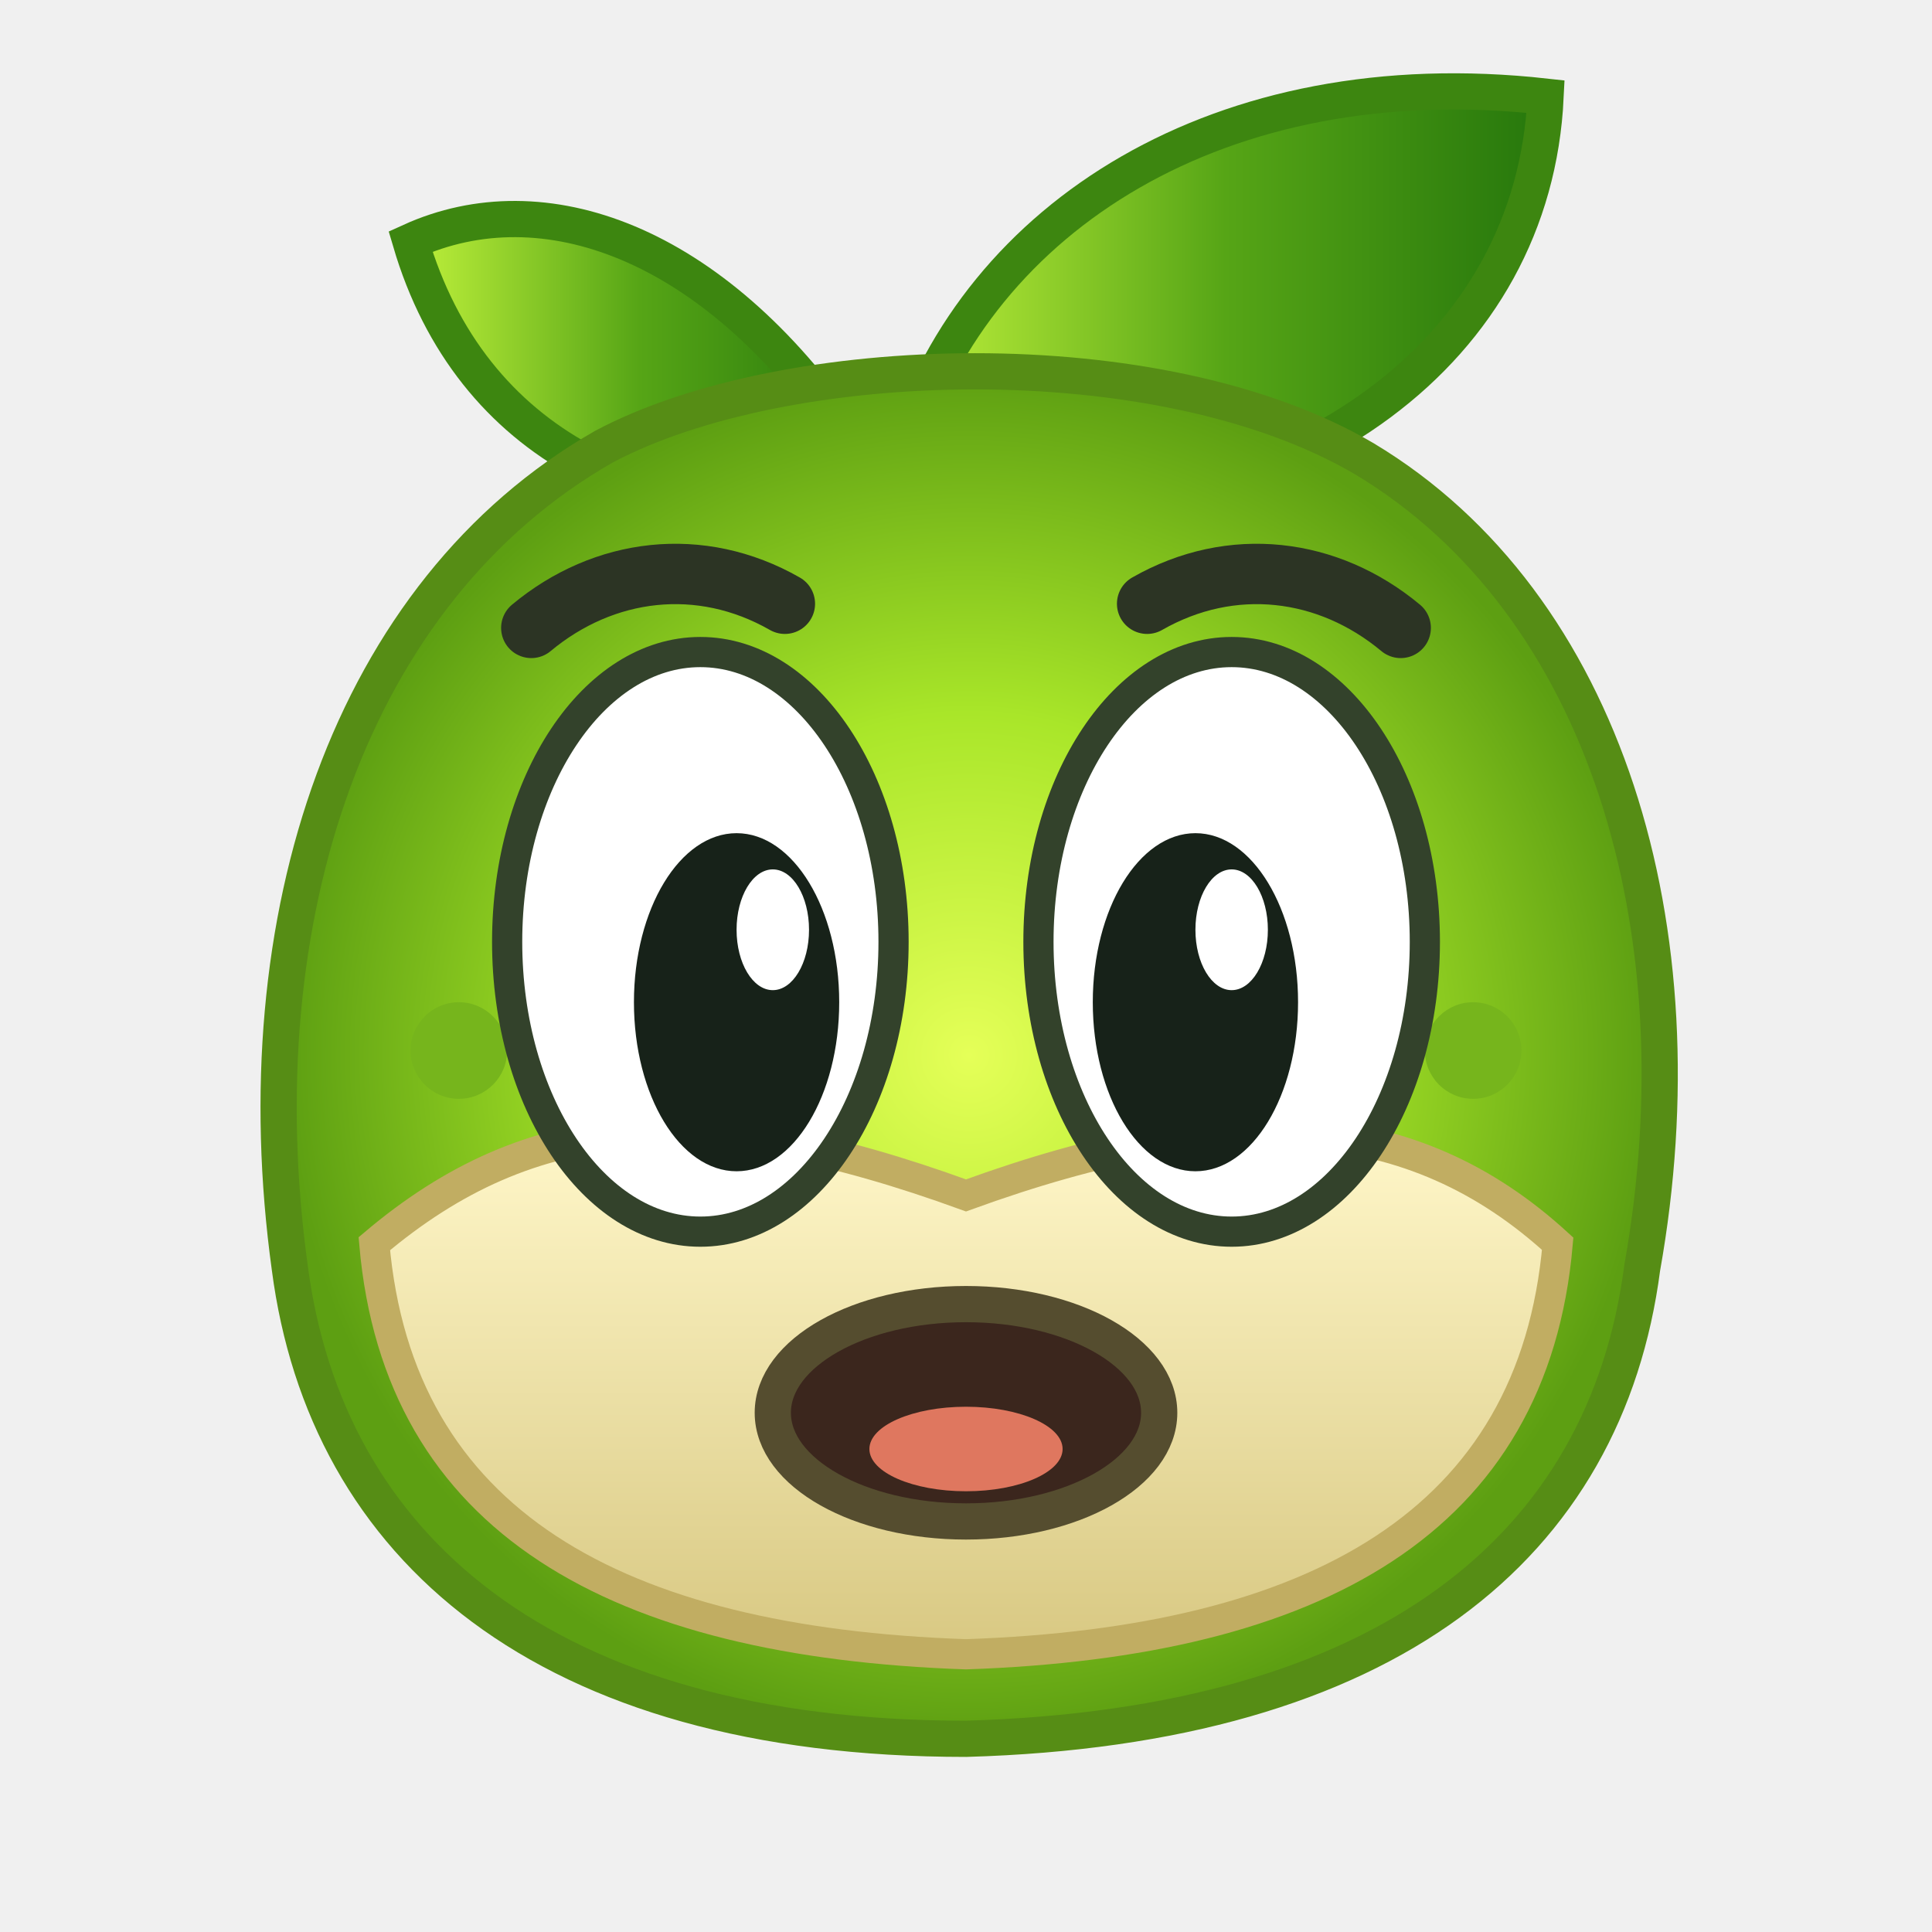
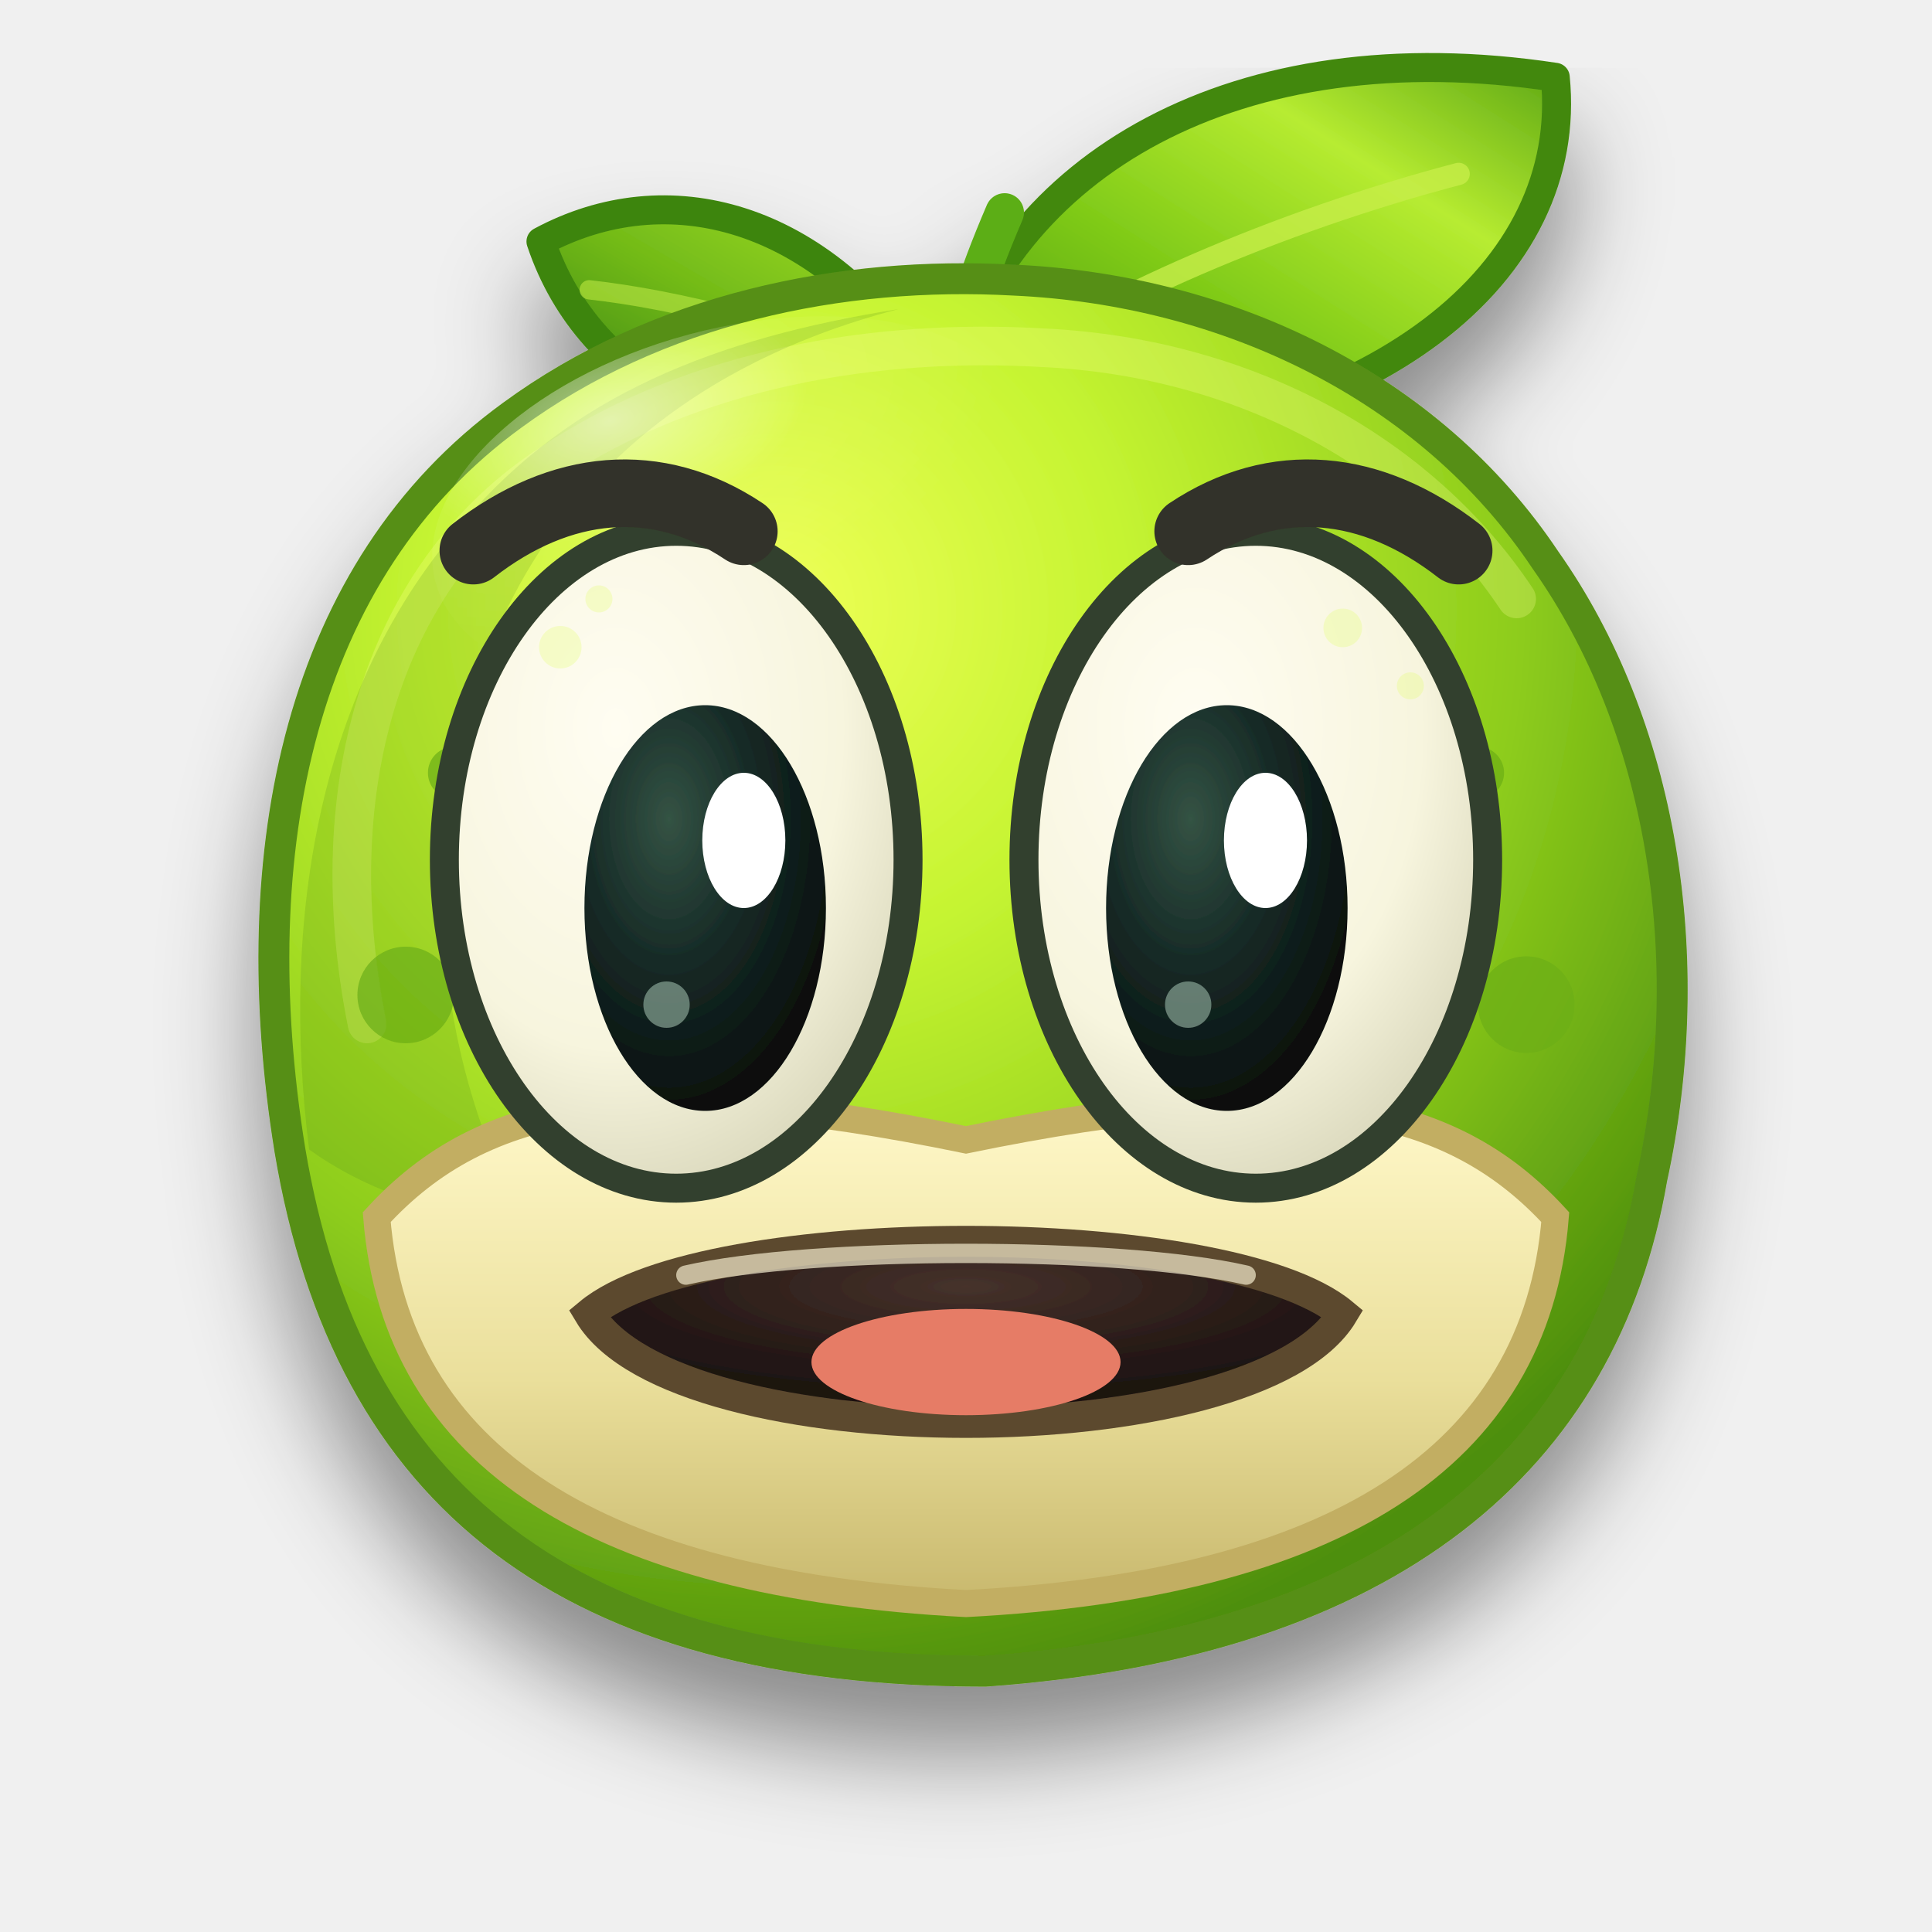
- <svg xmlns="http://www.w3.org/2000/svg" viewBox="0 0 160 160">
+ <svg xmlns="http://www.w3.org/2000/svg" width="200" height="200" viewBox="0 0 200 200">
  <defs>
-     <radialGradient id="b">
-       <stop stop-color="#e5ff58" />
-       <stop offset=".5" stop-color="#a9e629" />
-       <stop offset="1" stop-color="#5d9f12" />
+     <radialGradient id="body" cx="36%" cy="24%" r="78%">
+       <stop offset="0" stop-color="#efff57" />
+       <stop offset=".32" stop-color="#c5f431" />
+       <stop offset=".68" stop-color="#8dcc1c" />
+       <stop offset="1" stop-color="#4e8f0c" />
    </radialGradient>
-     <linearGradient id="m" x2="0" y2="1">
-       <stop stop-color="#fff7c9" />
-       <stop offset="1" stop-color="#d8c882" />
+     <radialGradient id="bodyGlow" cx="34%" cy="18%" r="65%">
+       <stop offset="0" stop-color="#ffffff" stop-opacity=".56" />
+       <stop offset=".5" stop-color="#ffffff" stop-opacity=".06" />
+       <stop offset="1" stop-color="#ffffff" stop-opacity="0" />
+     </radialGradient>
+     <linearGradient id="muzzle" x1="0" y1="0" x2="0" y2="1">
+       <stop offset="0" stop-color="#fff8c9" />
+       <stop offset=".55" stop-color="#eadf9b" />
+       <stop offset="1" stop-color="#c8b86d" />
    </linearGradient>
-     <linearGradient id="l">
-       <stop stop-color="#bff13b" />
-       <stop offset=".5" stop-color="#56a516" />
-       <stop offset="1" stop-color="#26770c" />
+     <linearGradient id="leafBig" x1="0" y1="1" x2="1" y2="0">
+       <stop offset="0" stop-color="#3d8b0e" />
+       <stop offset=".42" stop-color="#7fca18" />
+       <stop offset=".72" stop-color="#b7ec31" />
+       <stop offset="1" stop-color="#5da714" />
    </linearGradient>
+     <linearGradient id="leafSmall" x1="0" y1="1" x2="1" y2="0">
+       <stop offset="0" stop-color="#307a0d" />
+       <stop offset=".52" stop-color="#72ba18" />
+       <stop offset="1" stop-color="#a7e22a" />
+     </linearGradient>
+     <radialGradient id="eye" cx="37%" cy="30%" r="75%">
+       <stop offset="0" stop-color="#fffdf2" />
+       <stop offset=".65" stop-color="#f7f5de" />
+       <stop offset="1" stop-color="#d9d7bb" />
+     </radialGradient>
+     <radialGradient id="pupil" cx="35%" cy="28%" r="70%">
+       <stop offset="0" stop-color="#345344" />
+       <stop offset=".5" stop-color="#172b27" />
+       <stop offset="1" stop-color="#08110f" />
+     </radialGradient>
+     <radialGradient id="mouth" cx="50%" cy="25%" r="85%">
+       <stop offset="0" stop-color="#46322b" />
+       <stop offset=".55" stop-color="#231714" />
+       <stop offset="1" stop-color="#120b0a" />
+     </radialGradient>
+     <filter id="shadow" x="-30%" y="-35%" width="160%" height="180%">
+       <feDropShadow dx="0" dy="7" stdDeviation="5" flood-color="#071108" flood-opacity=".42" />
+     </filter>
  </defs>
-   <path d="M75 37C81 18 101 5 128 8C127 29 108 43 81 43Z" fill="url(#l)" stroke="#3d8610" stroke-width="3" />
-   <path d="M70 36C59 20 45 15 34 20C39 37 54 44 72 42Z" fill="url(#l)" stroke="#3d8610" stroke-width="3" />
-   <path d="M24 105C20 76 29 49 50 37C65 29 96 28 113 38C133 50 141 77 136 105C133 128 115 143 80 144C45 144 27 128 24 105Z" fill="url(#b)" stroke="#568d15" stroke-width="3" />
-   <circle cx="38" cy="87" r="4" fill="#76b51c" />
-   <circle cx="45" cy="78" r="3" fill="#76b51c" />
-   <circle cx="122" cy="87" r="4" fill="#76b51c" />
-   <circle cx="115" cy="78" r="3" fill="#76b51c" />
-   <path d="M31 103C44 92 58 91 80 99C102 91 117 92 129 103C127 126 109 136 80 137C51 136 33 126 31 103Z" fill="url(#m)" stroke="#c1ad62" stroke-width="2.5" />
-   <ellipse cx="58" cy="78" rx="16" ry="24" fill="#fff" stroke="#33422b" stroke-width="2.5" />
-   <ellipse cx="102" cy="78" rx="16" ry="24" fill="#fff" stroke="#33422b" stroke-width="2.5" />
-   <ellipse cx="61" cy="83" rx="8.5" ry="14" fill="#172219" />
-   <ellipse cx="99" cy="83" rx="8.5" ry="14" fill="#172219" />
-   <ellipse cx="64" cy="77" rx="3" ry="5" fill="#fff" />
-   <ellipse cx="102" cy="77" rx="3" ry="5" fill="#fff" />
-   <path d="M44 52C50 47 58 46 65 50M95 50C102 46 110 47 116 52" fill="none" stroke="#2c3424" stroke-width="5" stroke-linecap="round" />
-   <ellipse cx="80" cy="117" rx="16" ry="9" fill="#3b261d" stroke="#554d2f" stroke-width="3" />
-   <ellipse cx="80" cy="120" rx="8" ry="3.5" fill="#df775f" />
+   <g filter="url(#shadow)">
+     <path d="M98 40 C104 17 128 3 161 8 C163 28 143 45 107 47 C103 46 100 44 98 40Z" fill="url(#leafBig)" stroke="#42880f" stroke-width="3" stroke-linejoin="round" />
+     <path d="M96 39 C85 22 69 18 56 25 C61 40 77 48 96 44Z" fill="url(#leafSmall)" stroke="#3e850f" stroke-width="3" stroke-linejoin="round" />
+     <path d="M102 39 C114 31 132 23 151 18" fill="none" stroke="#c7ee48" stroke-width="2.3" stroke-linecap="round" opacity=".8" />
+     <path d="M95 39 C82 34 70 31 61 30" fill="none" stroke="#b6e43e" stroke-width="2" stroke-linecap="round" opacity=".65" />
+     <path d="M98 43 C99 35 101 29 104 22" fill="none" stroke="#5cae14" stroke-width="4" stroke-linecap="round" />
+     <path d="M30 119 C25 88 31 59 53 43 C68 32 87 28 105 29 C127 30 148 40 160 58 C172 75 176 99 171 122 C166 151 144 170 102 173 C59 173 36 155 30 119Z" fill="url(#body)" stroke="#568f15" stroke-width="3.2" />
+     <path d="M38 106 C33 81 40 59 57 48 C72 38 91 35 108 36 C129 37 147 47 157 62" fill="none" stroke="#f7ff8d" stroke-width="4" stroke-linecap="round" opacity=".27" />
+     <path d="M32 119 C29 95 33 71 48 54 C59 41 74 35 93 32 C70 38 55 52 49 72 C43 91 46 111 54 126 C47 126 39 124 32 119Z" fill="#417b0b" opacity=".17" />
+     <ellipse cx="76" cy="52" rx="32" ry="18" fill="url(#bodyGlow)" transform="rotate(-15 76 52)" />
+     <g fill="#6cae16" opacity=".72">
+       <circle cx="42" cy="103" r="5" />
+       <circle cx="49" cy="92" r="3.8" />
+       <circle cx="55" cy="111" r="3.2" />
+       <circle cx="158" cy="104" r="5" />
+       <circle cx="151" cy="92" r="3.8" />
+       <circle cx="145" cy="112" r="3.2" />
+       <circle cx="47" cy="80" r="2.7" />
+       <circle cx="153" cy="80" r="2.7" />
+     </g>
+     <path d="M39 126 C50 114 66 111 100 118 C134 111 150 114 161 126 C159 151 138 164 100 166 C62 164 41 151 39 126Z" fill="url(#muzzle)" stroke="#c2ae62" stroke-width="2.8" />
+     <ellipse cx="70" cy="89" rx="24" ry="34" fill="url(#eye)" stroke="#33402d" stroke-width="3" />
+     <ellipse cx="130" cy="89" rx="24" ry="34" fill="url(#eye)" stroke="#33402d" stroke-width="3" />
+     <ellipse cx="73" cy="94" rx="12.5" ry="21" fill="url(#pupil)" />
+     <ellipse cx="127" cy="94" rx="12.5" ry="21" fill="url(#pupil)" />
+     <ellipse cx="77" cy="87" rx="4.3" ry="7" fill="#ffffff" />
+     <ellipse cx="131" cy="87" rx="4.3" ry="7" fill="#ffffff" />
+     <circle cx="69" cy="104" r="2.4" fill="#9bb7a7" opacity=".6" />
+     <circle cx="123" cy="104" r="2.4" fill="#9bb7a7" opacity=".6" />
+     <path d="M49 57 C58 50 68 49 77 55" fill="none" stroke="#313329" stroke-width="7" stroke-linecap="round" />
+     <path d="M123 55 C132 49 142 50 151 57" fill="none" stroke="#313329" stroke-width="7" stroke-linecap="round" />
+     <path d="M61 136 C73 126 127 126 139 136 C130 151 70 151 61 136Z" fill="url(#mouth)" stroke="#5b492f" stroke-width="3.2" />
+     <ellipse cx="100" cy="141" rx="16" ry="5.5" fill="#e67c66" />
+     <path d="M71 132 C84 129 116 129 129 132" fill="none" stroke="#fff8d8" stroke-width="2" stroke-linecap="round" opacity=".65" />
+     <g fill="#dfff55" opacity=".24">
+       <circle cx="58" cy="67" r="2.2" />
+       <circle cx="62" cy="62" r="1.4" />
+       <circle cx="139" cy="65" r="2" />
+       <circle cx="146" cy="71" r="1.4" />
+     </g>
+   </g>
</svg>
